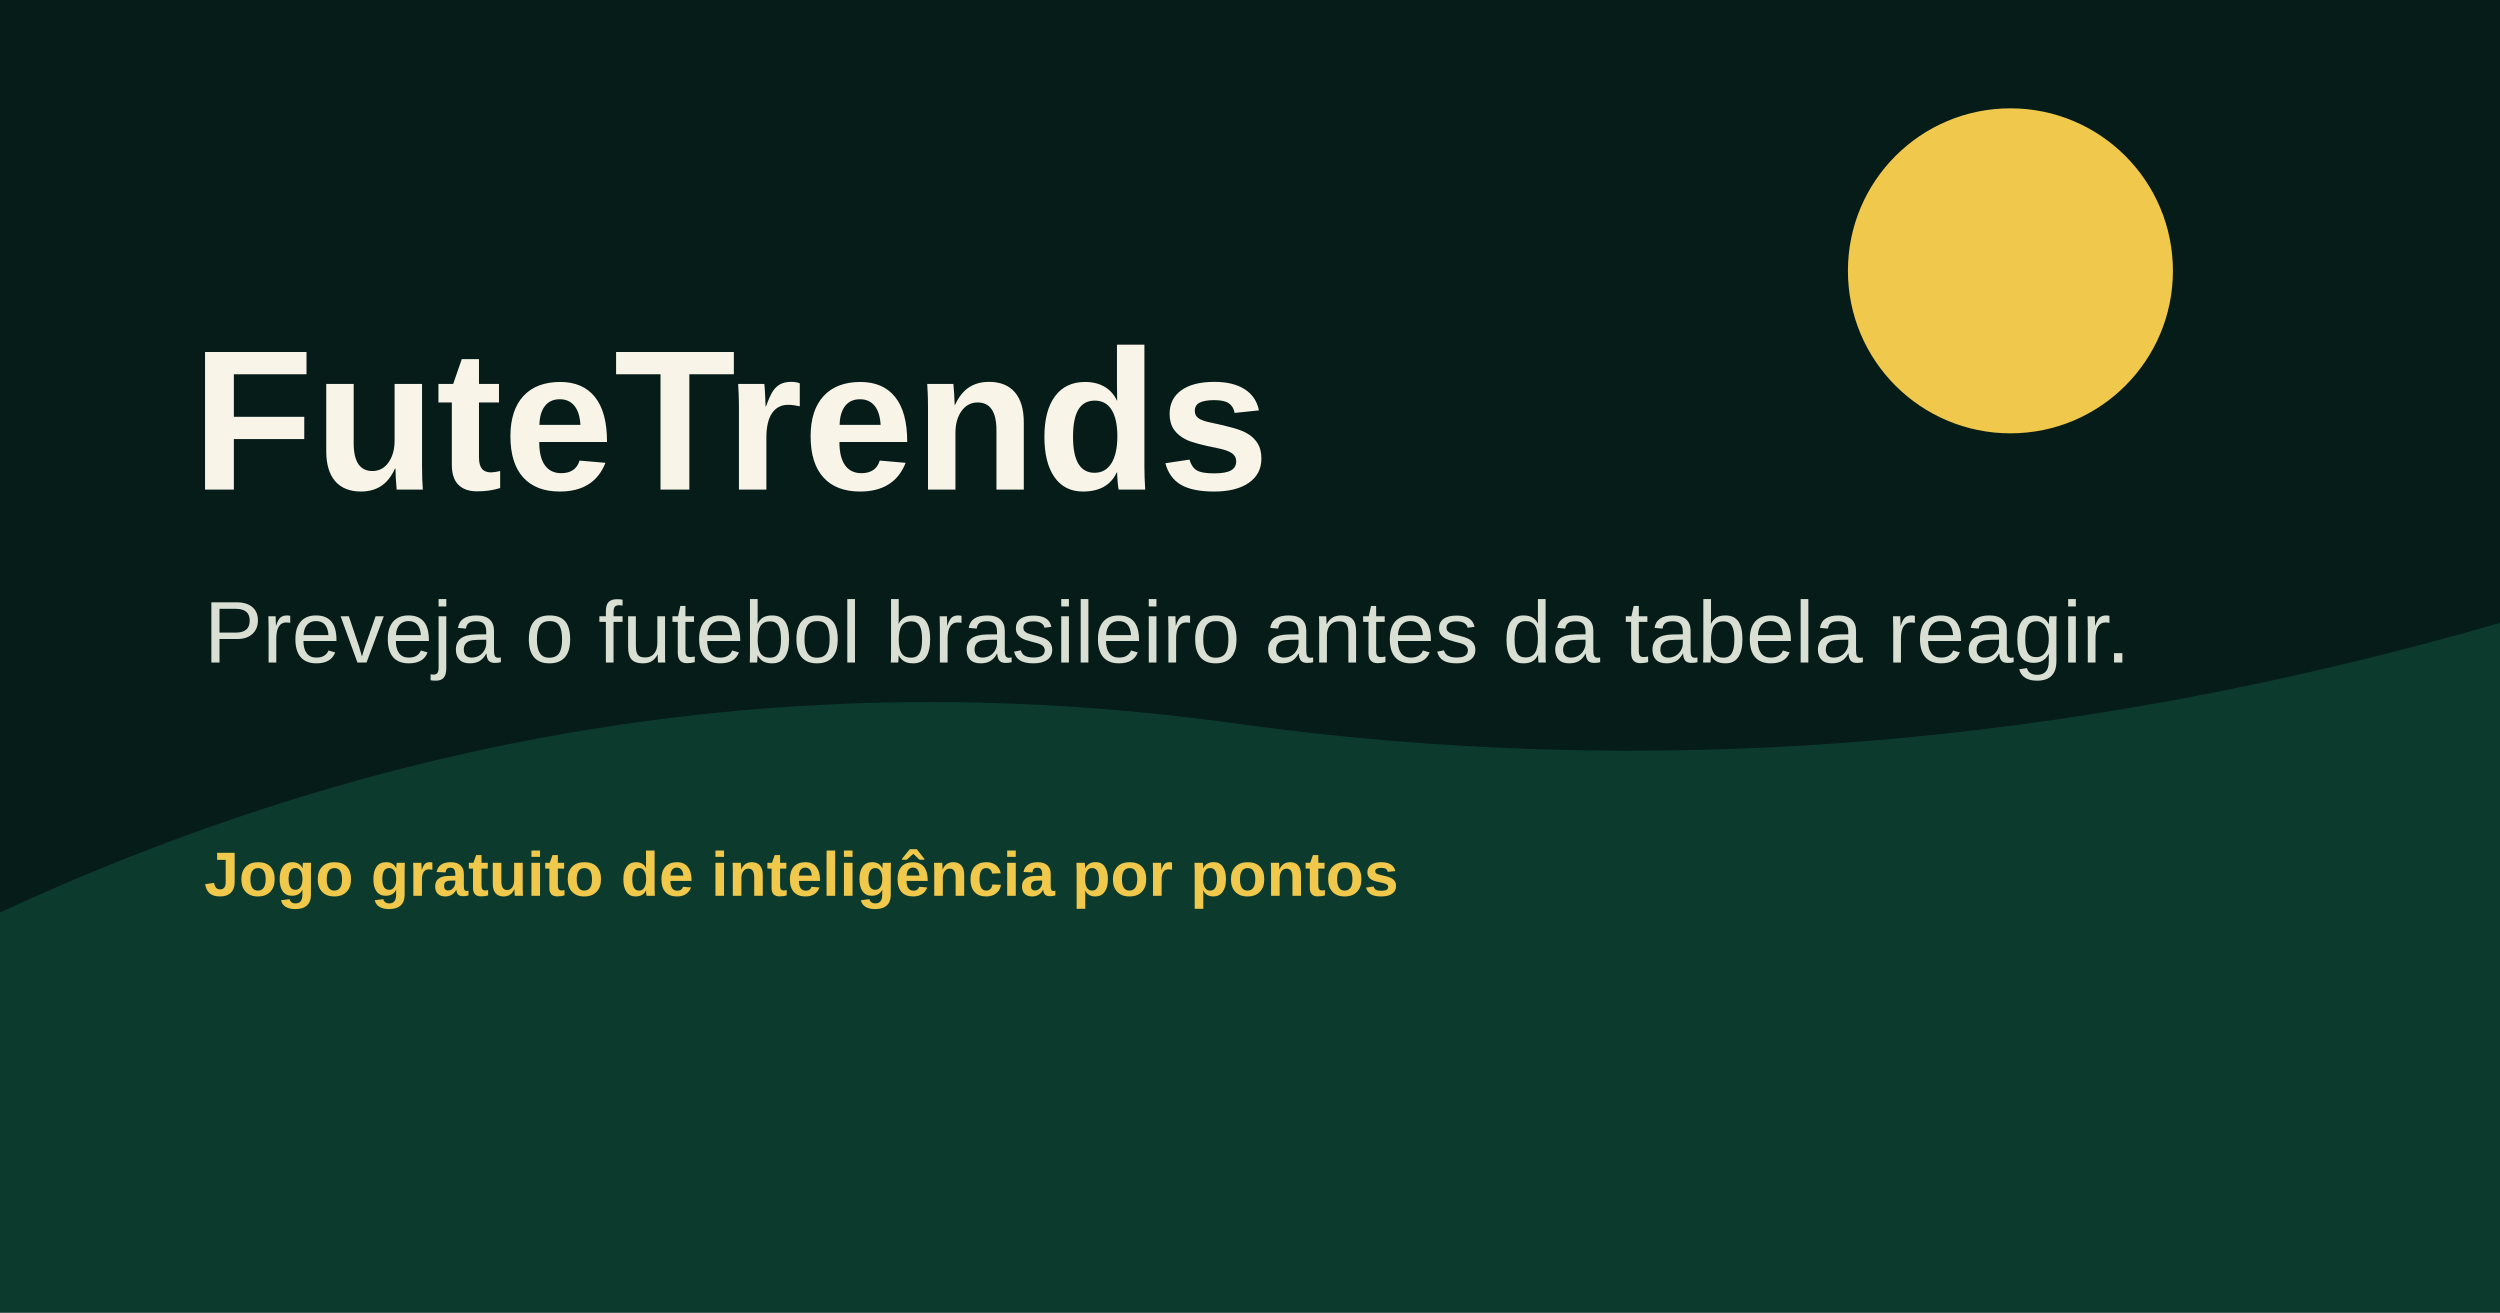
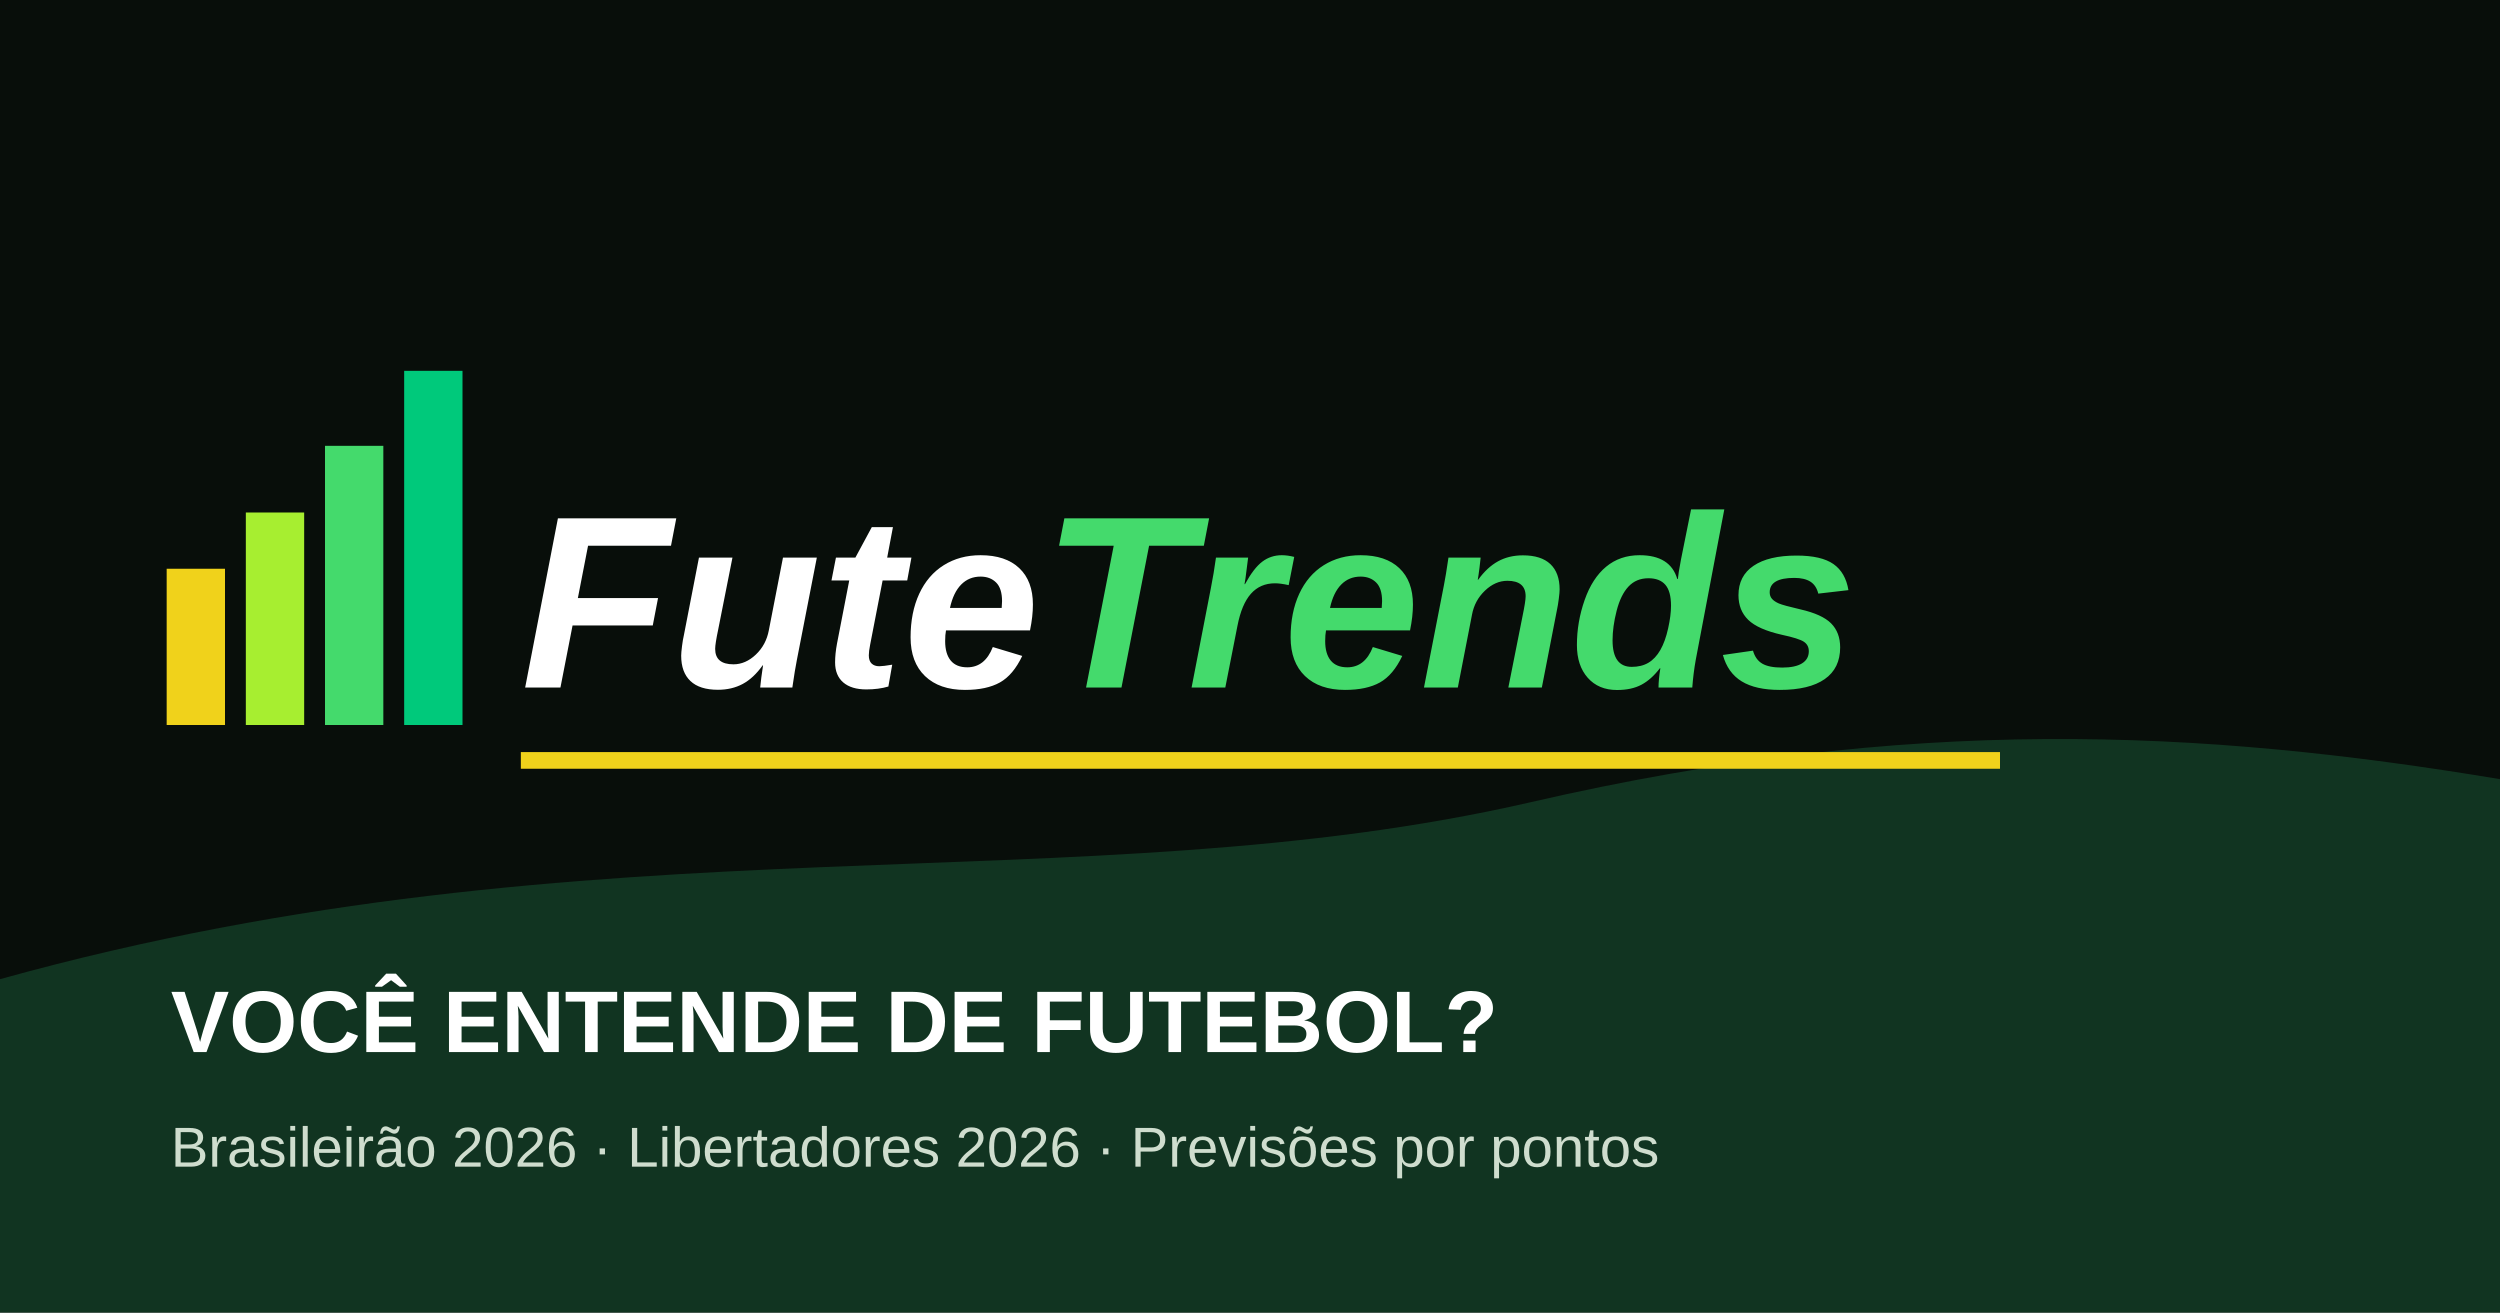
<svg xmlns="http://www.w3.org/2000/svg" width="1200" height="630" viewBox="0 0 1200 630">
-   <rect width="1200" height="630" fill="#061c19" />
-   <path d="M0 438c190-88 387-119 591-91 200 28 401 12 609-48v331H0Z" fill="#0c3b2e" />
-   <circle cx="965" cy="130" r="78" fill="#f0c84b" />
-   <text x="92" y="235" fill="#f8f4e8" font-family="Arial, sans-serif" font-size="96" font-weight="800">FuteTrends</text>
-   <text x="98" y="318" fill="#d9dfd2" font-family="Arial, sans-serif" font-size="42">Preveja o futebol brasileiro antes da tabela reagir.</text>
-   <text x="98" y="430" fill="#f0c84b" font-family="Arial, sans-serif" font-size="30" font-weight="700">Jogo gratuito de inteligência por pontos</text>
+   <rect width="1200" height="630" fill="#080e0a" />
+   <path d="M0 470c288-80 518-35 735-85 182-42 321-35 465-11v256H0Z" fill="#113421" />
+   <g transform="translate(80 178)">
+     <rect x="0" y="95" width="28" height="75" fill="#f0d21b" />
+     <rect x="38" y="68" width="28" height="102" fill="#a7ee30" />
+     <rect x="76" y="36" width="28" height="134" fill="#44da6c" />
+     <rect x="114" y="0" width="28" height="170" fill="#00c97b" />
+   </g>
+   <text x="250" y="330" fill="#ffffff" font-family="Arial, sans-serif" font-size="118" font-style="italic" font-weight="900">Fute</text>
+   <text x="500" y="330" fill="#44da6c" font-family="Arial, sans-serif" font-size="118" font-style="italic" font-weight="900">Trends</text>
+   <path d="M250 365H960" stroke="#f0d21b" stroke-width="8" />
+   <text x="82" y="505" fill="#ffffff" font-family="Arial, sans-serif" font-size="42" font-weight="700">VOCÊ ENTENDE DE FUTEBOL?</text>
+   <text x="82" y="560" fill="#cfddce" font-family="Arial, sans-serif" font-size="27">Brasileirão 2026 · Libertadores 2026 · Previsões por pontos</text>
</svg>
